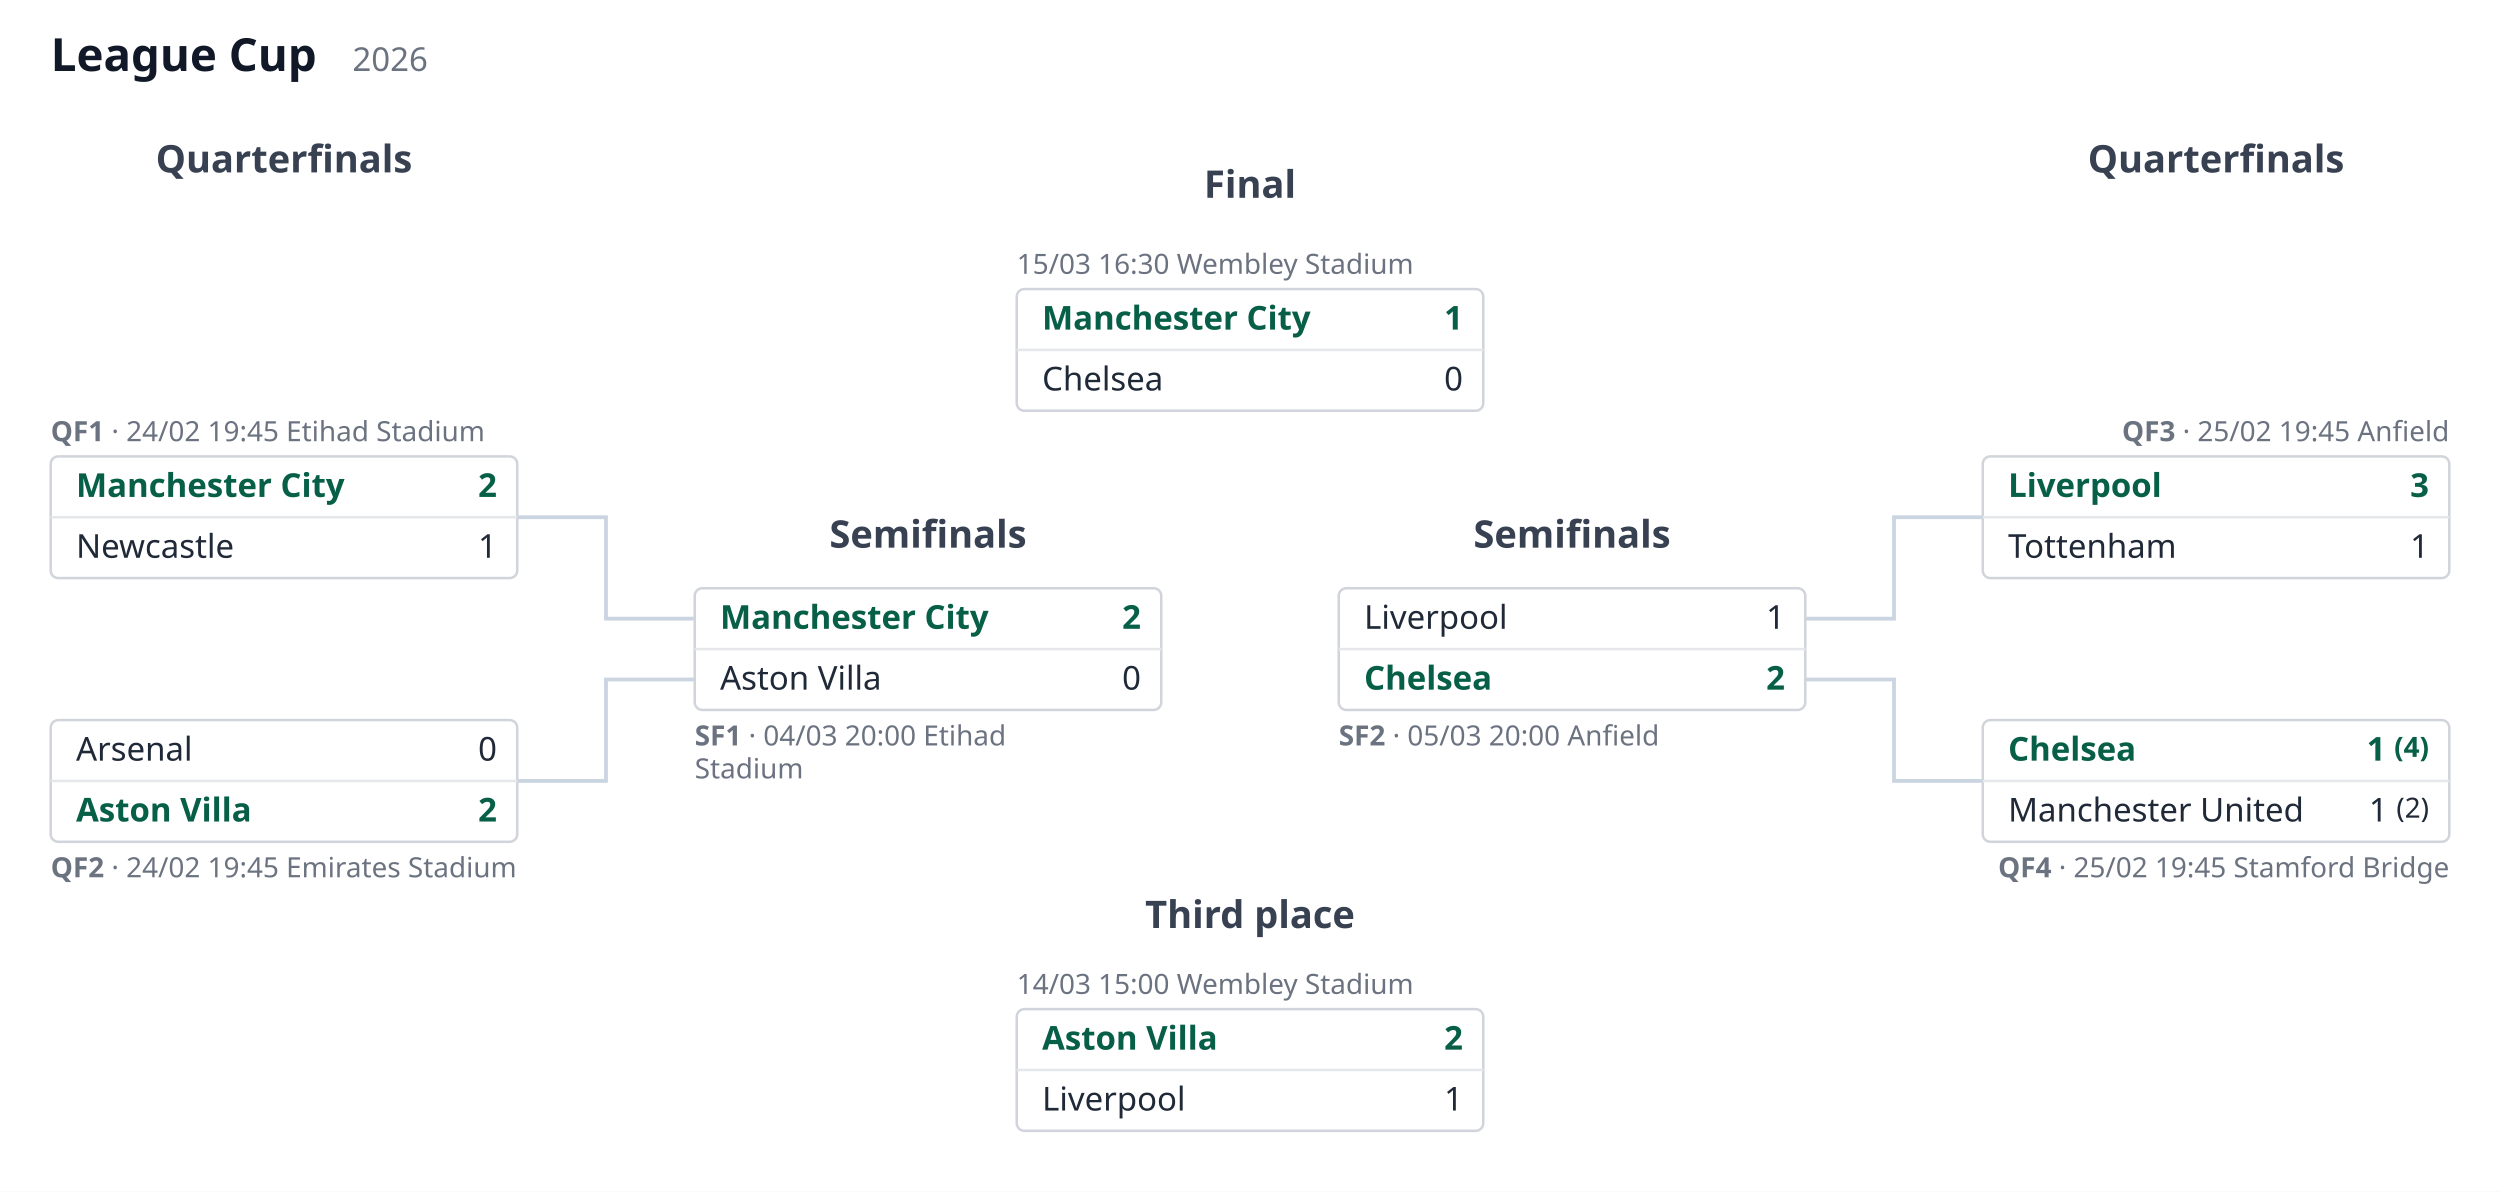
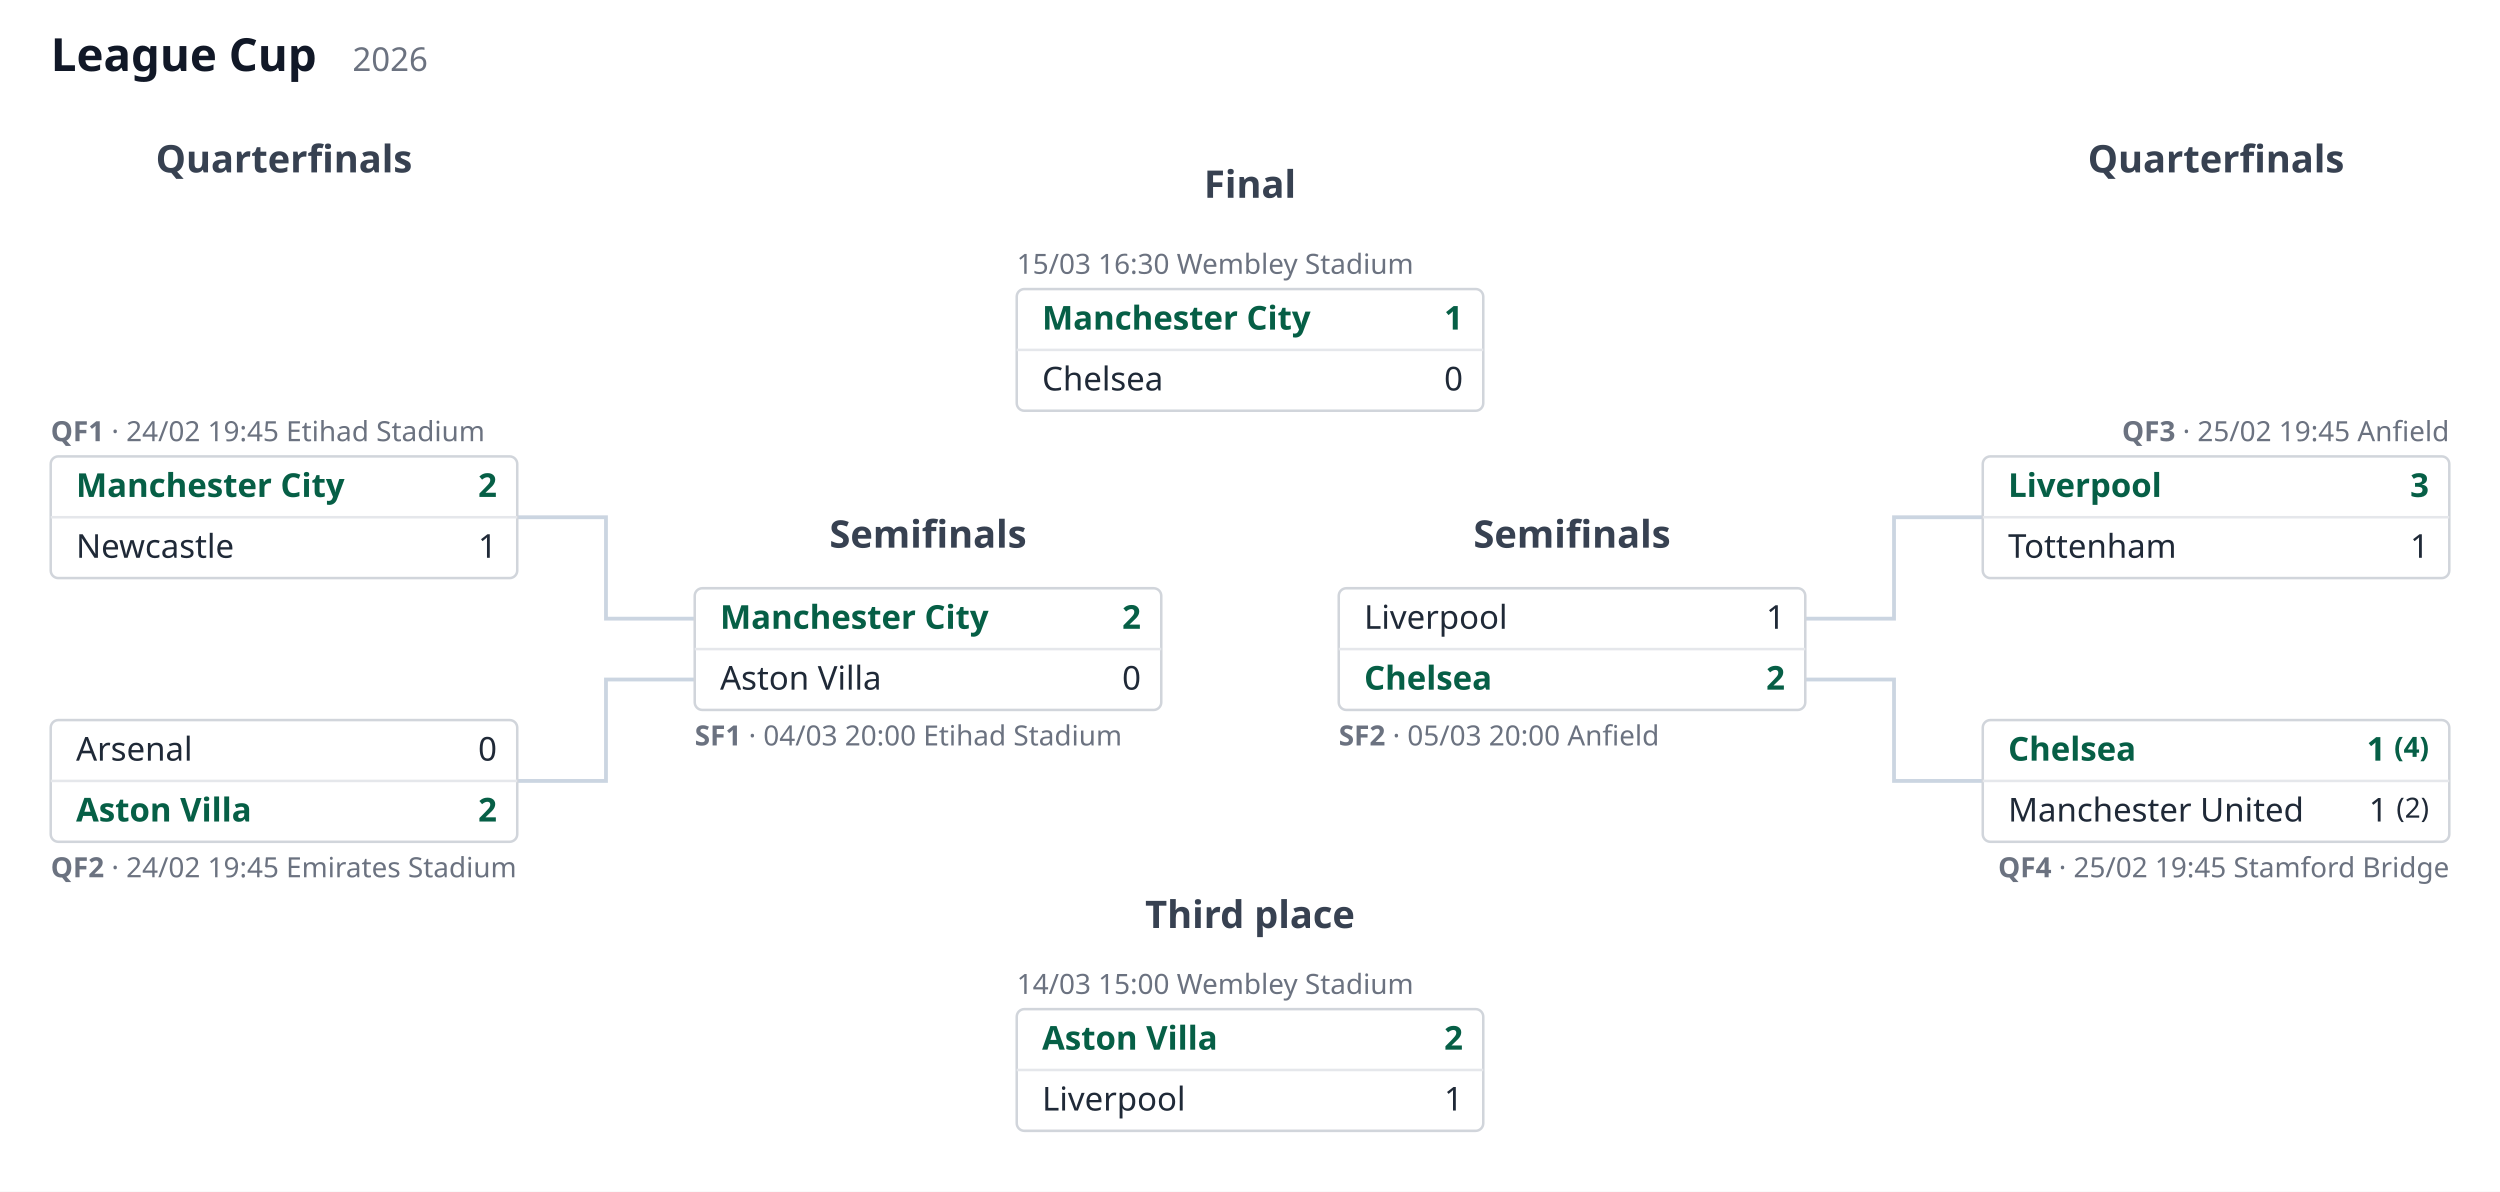
<svg xmlns="http://www.w3.org/2000/svg" viewBox="0 0 986 470" width="986" height="470" font-family="sans-serif">
  <style>
  .pd-bg { fill: #ffffff; }
  .pd-title { font: 600 18px sans-serif; fill: #111827; }
  .pd-season { font: 400 13px sans-serif; fill: #6b7280; }
  .pd-header { font: 600 15px sans-serif; fill: #374151; text-anchor: middle; }
  .pd-meta { font: 400 11px sans-serif; fill: #6b7280; }
  .pd-meta-id { font-weight: 700; }
  .pd-box { fill: #ffffff; stroke: #d1d5db; stroke-width: 1; }
  .pd-divider { stroke: #e5e7eb; stroke-width: 1; }
  .pd-team { font: 400 13px sans-serif; fill: #1f2937; }
  .pd-score { font: 400 13px sans-serif; fill: #1f2937; text-anchor: end; }
  .pd-pens { font-size: 11px; }
  .pd-win .pd-team, .pd-win .pd-score { font-weight: 700; fill: #065f46; }
  .pd-crest-frame { fill: none; stroke: #d1d5db; stroke-width: 1; }
  .pd-link { fill: none; stroke: #cbd5e1; stroke-width: 1.5; }
  @media (prefers-color-scheme: dark) {
    .pd-bg { fill: #0f172a; }
    .pd-title { fill: #f8fafc; }
    .pd-season { fill: #94a3b8; }
    .pd-header { fill: #cbd5e1; }
    .pd-meta { fill: #94a3b8; }
    .pd-box { fill: #1e293b; stroke: #334155; }
    .pd-divider { stroke: #334155; }
    .pd-team { fill: #e5e7eb; }
    .pd-score { fill: #e5e7eb; }
    .pd-win .pd-team, .pd-win .pd-score { fill: #34d399; }
    .pd-crest-frame { stroke: #334155; }
    .pd-link { stroke: #475569; }
  }</style>
  <rect class="pd-bg" width="986" height="470" />
  <text class="pd-title" x="20" y="28">League Cup</text>
  <text class="pd-season" x="139" y="28">2026</text>
  <text class="pd-header" x="112" y="68">Quarterfinals</text>
  <text class="pd-header" x="874" y="68">Quarterfinals</text>
  <text class="pd-header" x="366" y="216">Semifinals</text>
  <text class="pd-header" x="620" y="216">Semifinals</text>
  <text class="pd-header" x="493" y="78">Final</text>
  <text class="pd-header" x="493" y="366">Third place</text>
  <path class="pd-link" d="M 204 204 L 239 204 L 239 244 L 274 244" />
  <path class="pd-link" d="M 204 308 L 239 308 L 239 268 L 274 268" />
  <path class="pd-link" d="M 782 204 L 747 204 L 747 244 L 712 244" />
  <path class="pd-link" d="M 782 308 L 747 308 L 747 268 L 712 268" />
  <text class="pd-meta" x="20" y="174">
    <tspan class="pd-meta-id">QF1</tspan> · 24/02 19:45 Etihad Stadium</text>
  <rect class="pd-box" x="20" y="180" width="184" height="48" rx="3" />
  <line class="pd-divider" x1="20" y1="204" x2="204" y2="204" />
  <g class="pd-win">
    <text class="pd-team" x="30" y="196">Manchester City</text>
    <text class="pd-score" x="196" y="196">2</text>
  </g>
  <g class="">
    <text class="pd-team" x="30" y="220">Newcastle</text>
    <text class="pd-score" x="196" y="220">1</text>
  </g>
  <text class="pd-meta" x="20" y="346">
    <tspan class="pd-meta-id">QF2</tspan> · 24/02 19:45 Emirates Stadium</text>
  <rect class="pd-box" x="20" y="284" width="184" height="48" rx="3" />
  <line class="pd-divider" x1="20" y1="308" x2="204" y2="308" />
  <g class="">
    <text class="pd-team" x="30" y="300">Arsenal</text>
    <text class="pd-score" x="196" y="300">0</text>
  </g>
  <g class="pd-win">
    <text class="pd-team" x="30" y="324">Aston Villa</text>
    <text class="pd-score" x="196" y="324">2</text>
  </g>
  <text class="pd-meta" x="966" y="174" text-anchor="end">
    <tspan class="pd-meta-id">QF3</tspan> · 25/02 19:45 Anfield</text>
  <rect class="pd-box" x="782" y="180" width="184" height="48" rx="3" />
  <line class="pd-divider" x1="782" y1="204" x2="966" y2="204" />
  <g class="pd-win">
    <text class="pd-team" x="792" y="196">Liverpool</text>
    <text class="pd-score" x="958" y="196">3</text>
  </g>
  <g class="">
    <text class="pd-team" x="792" y="220">Tottenham</text>
    <text class="pd-score" x="958" y="220">1</text>
  </g>
  <text class="pd-meta" x="966" y="346" text-anchor="end">
    <tspan class="pd-meta-id">QF4</tspan> · 25/02 19:45 Stamford Bridge</text>
  <rect class="pd-box" x="782" y="284" width="184" height="48" rx="3" />
  <line class="pd-divider" x1="782" y1="308" x2="966" y2="308" />
  <g class="pd-win">
    <text class="pd-team" x="792" y="300">Chelsea</text>
    <text class="pd-score" x="958" y="300">1 <tspan class="pd-pens" dy="-1.5">(4)</tspan>
    </text>
  </g>
  <g class="">
    <text class="pd-team" x="792" y="324">Manchester United</text>
    <text class="pd-score" x="958" y="324">1 <tspan class="pd-pens" dy="-1.5">(2)</tspan>
    </text>
  </g>
  <text class="pd-meta" x="274" y="294">
    <tspan x="274">
-       <tspan class="pd-meta-id">SF1</tspan> · 04/03 20:00 Etihad</tspan>
-     <tspan x="274" dy="13">Stadium</tspan>
+       <tspan class="pd-meta-id">SF1</tspan> · 04/03 20:00 Etihad Stadium</tspan>
  </text>
  <rect class="pd-box" x="274" y="232" width="184" height="48" rx="3" />
  <line class="pd-divider" x1="274" y1="256" x2="458" y2="256" />
  <g class="pd-win">
    <text class="pd-team" x="284" y="248">Manchester City</text>
    <text class="pd-score" x="450" y="248">2</text>
  </g>
  <g class="">
    <text class="pd-team" x="284" y="272">Aston Villa</text>
    <text class="pd-score" x="450" y="272">0</text>
  </g>
  <text class="pd-meta" x="528" y="294">
    <tspan x="528">
      <tspan class="pd-meta-id">SF2</tspan> · 05/03 20:00 Anfield</tspan>
  </text>
  <rect class="pd-box" x="528" y="232" width="184" height="48" rx="3" />
  <line class="pd-divider" x1="528" y1="256" x2="712" y2="256" />
  <g class="">
    <text class="pd-team" x="538" y="248">Liverpool</text>
    <text class="pd-score" x="704" y="248">1</text>
  </g>
  <g class="pd-win">
    <text class="pd-team" x="538" y="272">Chelsea</text>
    <text class="pd-score" x="704" y="272">2</text>
  </g>
  <text class="pd-meta" x="401" y="108">15/03 16:30 Wembley Stadium</text>
  <rect class="pd-box" x="401" y="114" width="184" height="48" rx="3" />
  <line class="pd-divider" x1="401" y1="138" x2="585" y2="138" />
  <g class="pd-win">
    <text class="pd-team" x="411" y="130">Manchester City</text>
    <text class="pd-score" x="577" y="130">1</text>
  </g>
  <g class="">
    <text class="pd-team" x="411" y="154">Chelsea</text>
    <text class="pd-score" x="577" y="154">0</text>
  </g>
  <text class="pd-meta" x="401" y="392">14/03 15:00 Wembley Stadium</text>
  <rect class="pd-box" x="401" y="398" width="184" height="48" rx="3" />
  <line class="pd-divider" x1="401" y1="422" x2="585" y2="422" />
  <g class="pd-win">
    <text class="pd-team" x="411" y="414">Aston Villa</text>
    <text class="pd-score" x="577" y="414">2</text>
  </g>
  <g class="">
    <text class="pd-team" x="411" y="438">Liverpool</text>
    <text class="pd-score" x="577" y="438">1</text>
  </g>
</svg>
